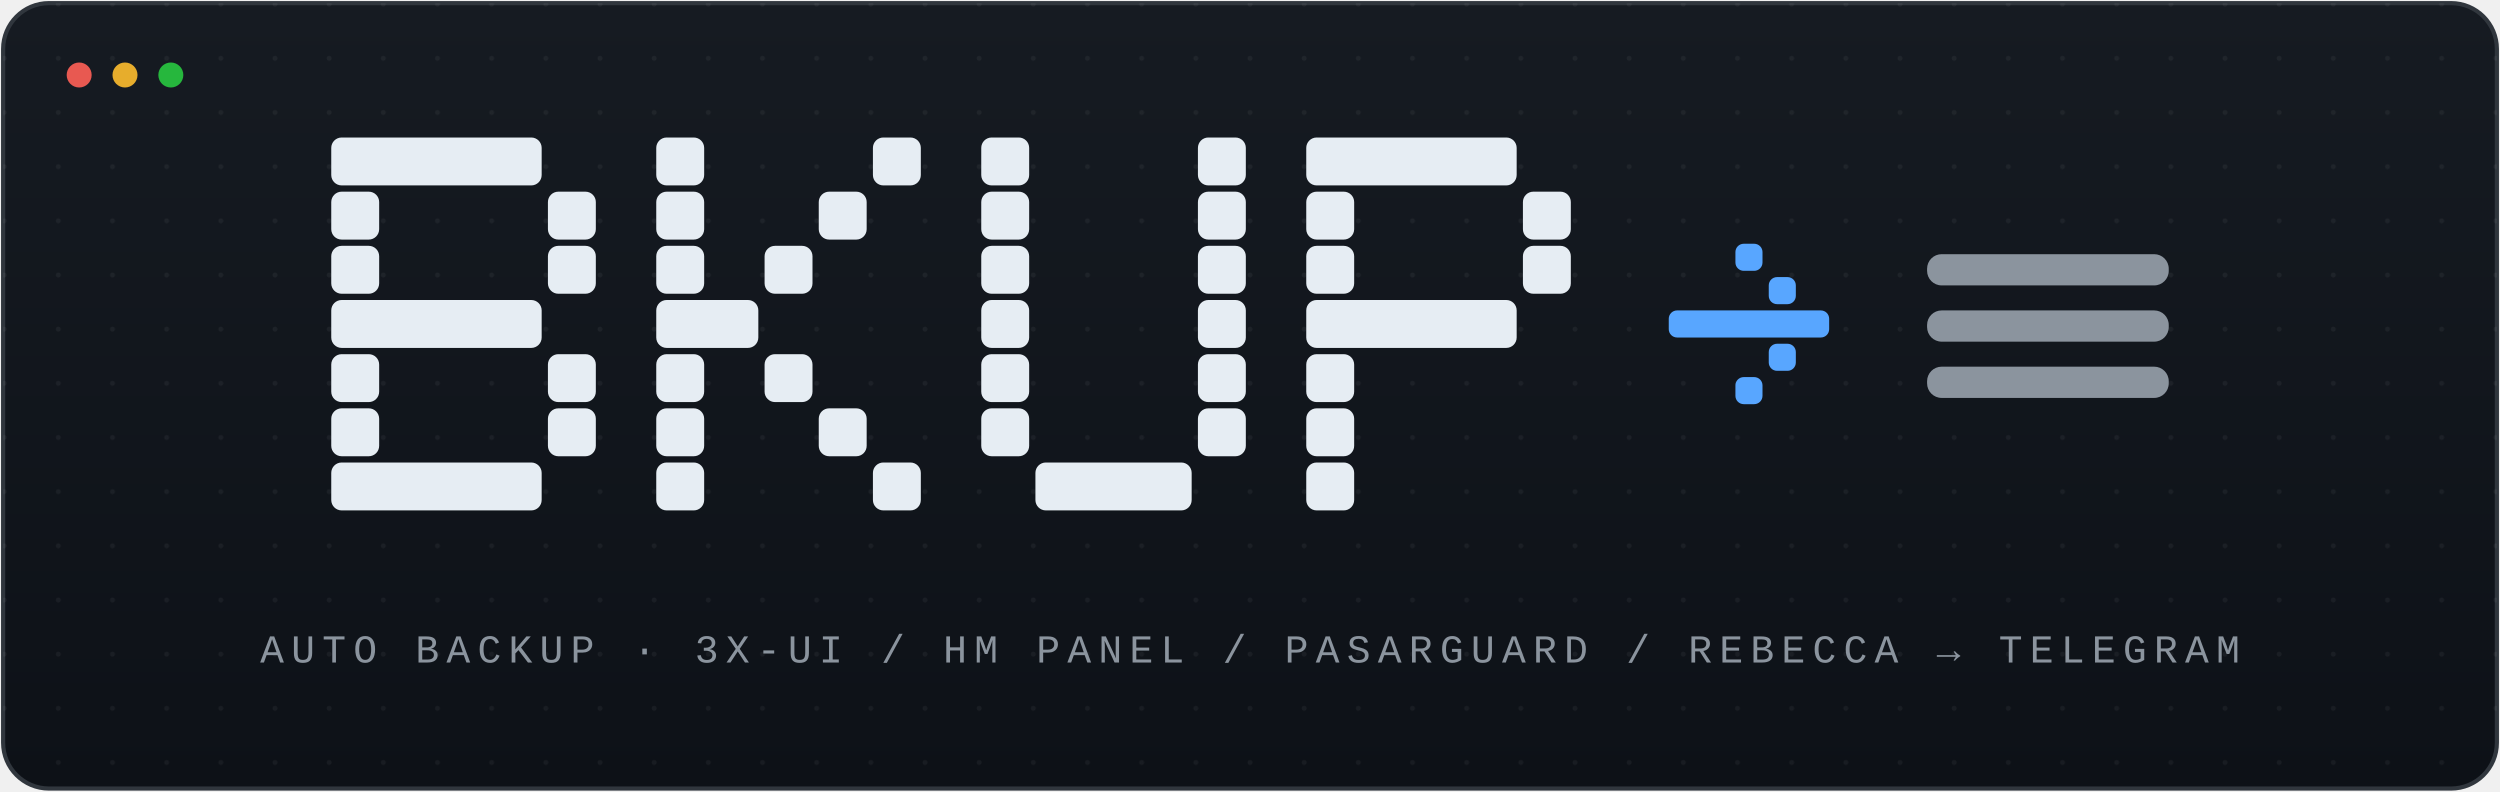
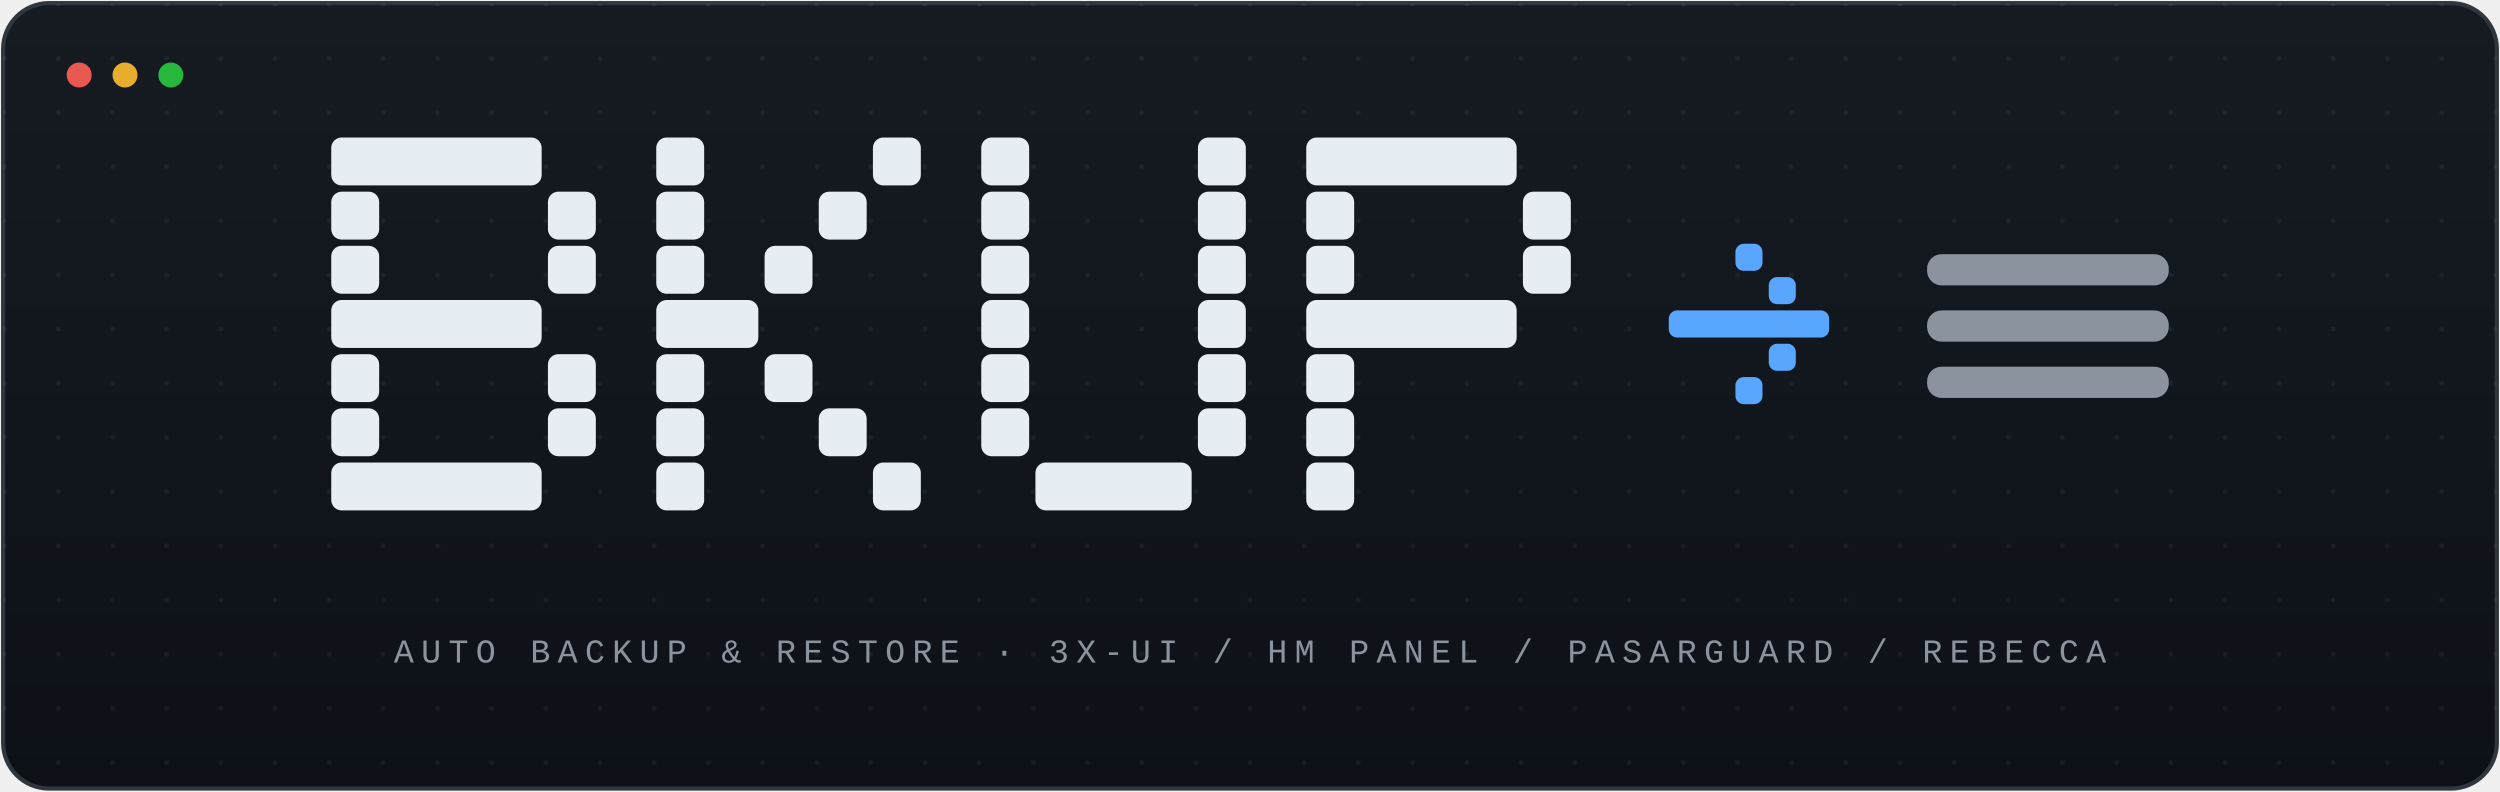
- <svg xmlns="http://www.w3.org/2000/svg" width="1200" height="380" viewBox="0 0 1200 380" role="img" aria-label="bkup - automatic panel backups to Telegram">
+ <svg xmlns="http://www.w3.org/2000/svg" width="1200" height="380" viewBox="0 0 1200 380" role="img" aria-label="bkup - automatic panel backups and restore">
  <defs>
    <linearGradient id="bg" x1="0" y1="0" x2="0" y2="1">
      <stop offset="0" stop-color="#161b22" />
      <stop offset="1" stop-color="#0d1117" />
    </linearGradient>
    <pattern id="dots" width="26" height="26" patternUnits="userSpaceOnUse">
      <circle cx="2" cy="2" r="1.2" fill="#ffffff" opacity="0.05" />
    </pattern>
  </defs>
  <rect x="1.5" y="1.5" width="1197" height="377" rx="22" fill="url(#bg)" stroke="#30363d" stroke-width="2" />
  <rect x="1.5" y="1.5" width="1197" height="377" rx="22" fill="url(#dots)" />
  <circle cx="38" cy="36" r="6" fill="#ff5f57" opacity="0.9" />
  <circle cx="60" cy="36" r="6" fill="#febc2e" opacity="0.9" />
  <circle cx="82" cy="36" r="6" fill="#28c840" opacity="0.9" />
  <rect x="159" y="66" width="101" height="23" rx="5" fill="#e6edf3" />
  <rect x="159" y="92" width="23" height="23" rx="5" fill="#e6edf3" />
  <rect x="263" y="92" width="23" height="23" rx="5" fill="#e6edf3" />
  <rect x="159" y="118" width="23" height="23" rx="5" fill="#e6edf3" />
  <rect x="263" y="118" width="23" height="23" rx="5" fill="#e6edf3" />
  <rect x="159" y="144" width="101" height="23" rx="5" fill="#e6edf3" />
  <rect x="159" y="170" width="23" height="23" rx="5" fill="#e6edf3" />
  <rect x="263" y="170" width="23" height="23" rx="5" fill="#e6edf3" />
  <rect x="159" y="196" width="23" height="23" rx="5" fill="#e6edf3" />
  <rect x="263" y="196" width="23" height="23" rx="5" fill="#e6edf3" />
  <rect x="159" y="222" width="101" height="23" rx="5" fill="#e6edf3" />
  <rect x="315" y="66" width="23" height="23" rx="5" fill="#e6edf3" />
  <rect x="419" y="66" width="23" height="23" rx="5" fill="#e6edf3" />
  <rect x="315" y="92" width="23" height="23" rx="5" fill="#e6edf3" />
  <rect x="393" y="92" width="23" height="23" rx="5" fill="#e6edf3" />
  <rect x="315" y="118" width="23" height="23" rx="5" fill="#e6edf3" />
  <rect x="367" y="118" width="23" height="23" rx="5" fill="#e6edf3" />
  <rect x="315" y="144" width="49" height="23" rx="5" fill="#e6edf3" />
  <rect x="315" y="170" width="23" height="23" rx="5" fill="#e6edf3" />
  <rect x="367" y="170" width="23" height="23" rx="5" fill="#e6edf3" />
  <rect x="315" y="196" width="23" height="23" rx="5" fill="#e6edf3" />
  <rect x="393" y="196" width="23" height="23" rx="5" fill="#e6edf3" />
  <rect x="315" y="222" width="23" height="23" rx="5" fill="#e6edf3" />
  <rect x="419" y="222" width="23" height="23" rx="5" fill="#e6edf3" />
  <rect x="471" y="66" width="23" height="23" rx="5" fill="#e6edf3" />
  <rect x="575" y="66" width="23" height="23" rx="5" fill="#e6edf3" />
  <rect x="471" y="92" width="23" height="23" rx="5" fill="#e6edf3" />
  <rect x="575" y="92" width="23" height="23" rx="5" fill="#e6edf3" />
  <rect x="471" y="118" width="23" height="23" rx="5" fill="#e6edf3" />
  <rect x="575" y="118" width="23" height="23" rx="5" fill="#e6edf3" />
  <rect x="471" y="144" width="23" height="23" rx="5" fill="#e6edf3" />
  <rect x="575" y="144" width="23" height="23" rx="5" fill="#e6edf3" />
  <rect x="471" y="170" width="23" height="23" rx="5" fill="#e6edf3" />
  <rect x="575" y="170" width="23" height="23" rx="5" fill="#e6edf3" />
  <rect x="471" y="196" width="23" height="23" rx="5" fill="#e6edf3" />
  <rect x="575" y="196" width="23" height="23" rx="5" fill="#e6edf3" />
  <rect x="497" y="222" width="75" height="23" rx="5" fill="#e6edf3" />
  <rect x="627" y="66" width="101" height="23" rx="5" fill="#e6edf3" />
  <rect x="627" y="92" width="23" height="23" rx="5" fill="#e6edf3" />
  <rect x="731" y="92" width="23" height="23" rx="5" fill="#e6edf3" />
  <rect x="627" y="118" width="23" height="23" rx="5" fill="#e6edf3" />
  <rect x="731" y="118" width="23" height="23" rx="5" fill="#e6edf3" />
  <rect x="627" y="144" width="101" height="23" rx="5" fill="#e6edf3" />
  <rect x="627" y="170" width="23" height="23" rx="5" fill="#e6edf3" />
  <rect x="627" y="196" width="23" height="23" rx="5" fill="#e6edf3" />
  <rect x="627" y="222" width="23" height="23" rx="5" fill="#e6edf3" />
  <rect x="833.0" y="117" width="13" height="13" rx="4" fill="#58a6ff" />
  <rect x="849.0" y="133" width="13" height="13" rx="4" fill="#58a6ff" />
  <rect x="801.0" y="149" width="77" height="13" rx="4" fill="#58a6ff" />
  <rect x="849.0" y="165" width="13" height="13" rx="4" fill="#58a6ff" />
  <rect x="833.0" y="181" width="13" height="13" rx="4" fill="#58a6ff" />
  <rect x="925.0" y="122" width="116" height="15" rx="7" fill="#8b949e" />
  <rect x="925.0" y="149" width="116" height="15" rx="7" fill="#8b949e" />
  <rect x="925.0" y="176" width="116" height="15" rx="7" fill="#8b949e" />
-   <text x="600" y="318" text-anchor="middle" font-family="ui-monospace, SFMono-Regular, Menlo, Consolas, 'Liberation Mono', monospace" font-size="19" letter-spacing="3.5" fill="#8b949e">AUTO BACKUP · 3X-UI / HM PANEL / PASARGUARD / REBECCA → TELEGRAM</text>
+   <text x="600" y="318" text-anchor="middle" font-family="ui-monospace, SFMono-Regular, Menlo, Consolas, 'Liberation Mono', monospace" font-size="16" letter-spacing="3.5" fill="#8b949e">AUTO BACKUP &amp; RESTORE · 3X-UI / HM PANEL / PASARGUARD / REBECCA</text>
</svg>
